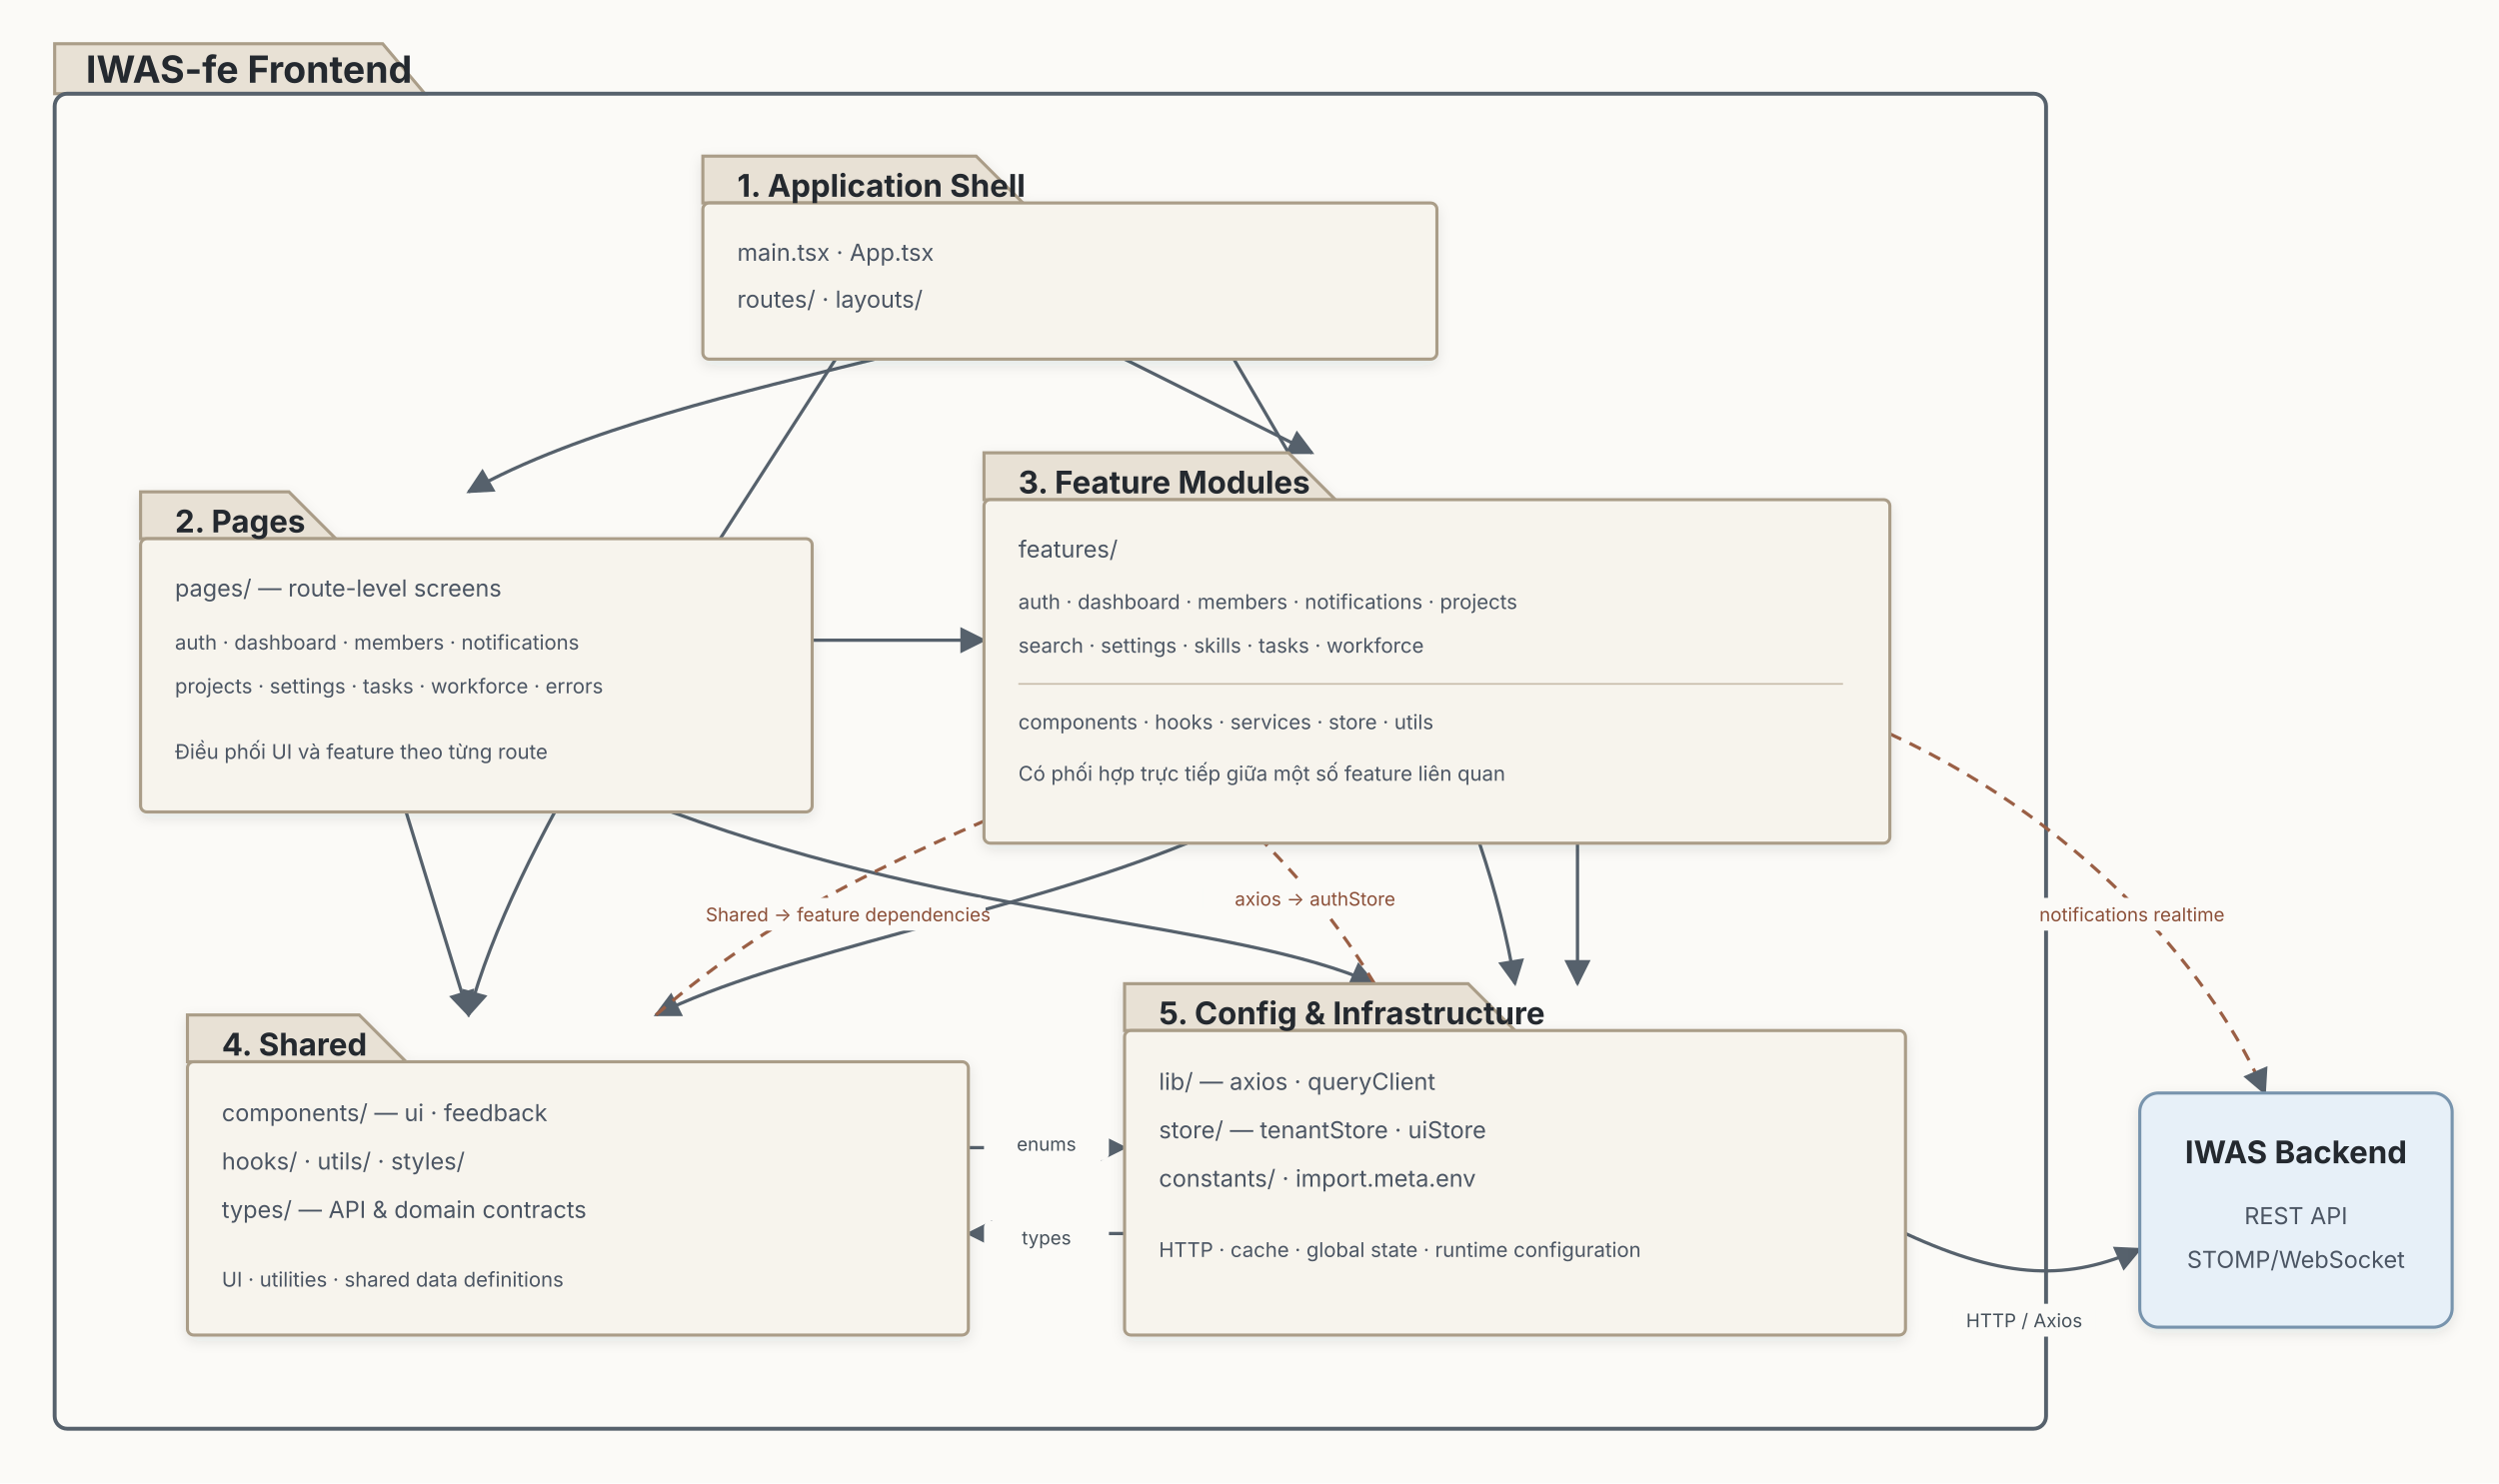
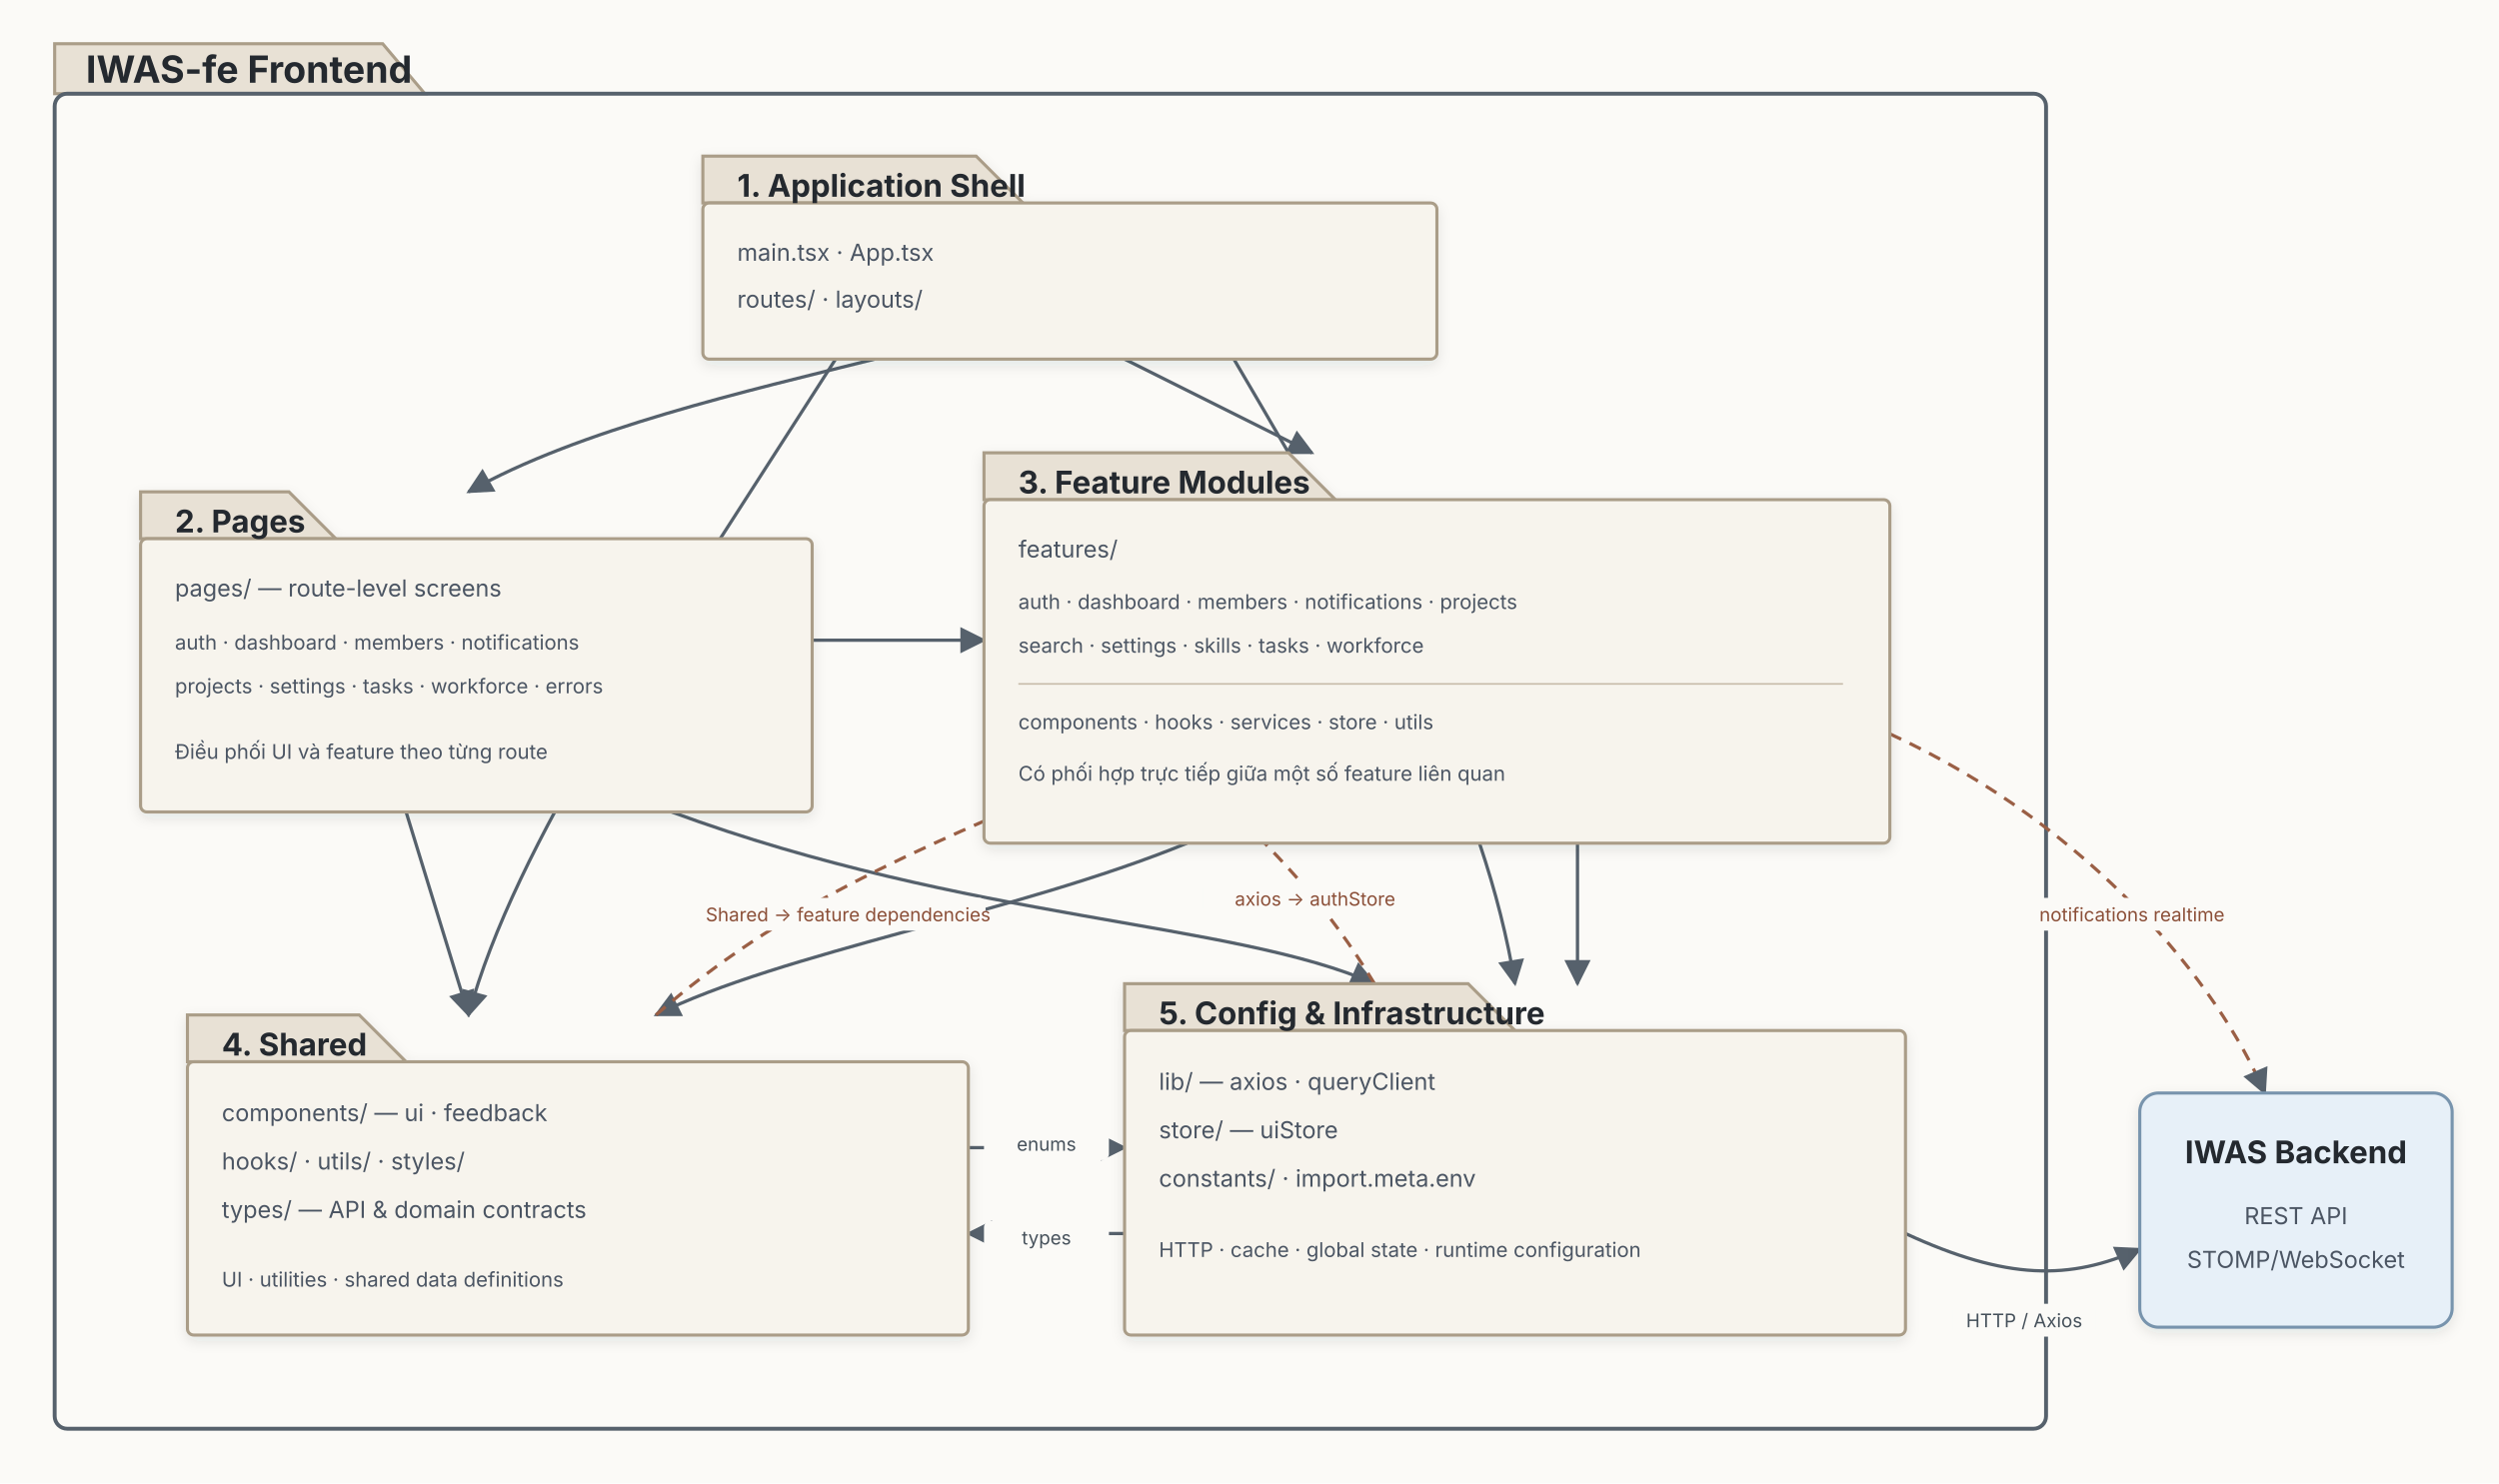
<svg xmlns="http://www.w3.org/2000/svg" width="1600" height="950" viewBox="0 0 1600 950" role="img" aria-labelledby="title desc">
  <defs>
    <marker id="arrow" viewBox="0 0 10 10" refX="9" refY="5" markerWidth="8" markerHeight="8" orient="auto-start-reverse">
      <path d="M0 0 L10 5 L0 10 Z" fill="#56616c" />
    </marker>
    <filter id="shadow" x="-10%" y="-10%" width="120%" height="130%">
      <feDropShadow dx="0" dy="3" stdDeviation="4" flood-color="#1f2937" flood-opacity="0.10" />
    </filter>
    <style>
      .canvas { fill: #fbfaf7; }
      .outer { fill: none; stroke: #56616c; stroke-width: 2.5; }
      .body { fill: #f7f4ed; stroke: #aa9d88; stroke-width: 2; }
      .tab { fill: #e8e1d5; stroke: #aa9d88; stroke-width: 2; }
      .backend { fill: #e7f0f8; stroke: #7894ad; stroke-width: 2; }
      .title { font: 700 24px Inter, Arial, sans-serif; fill: #24292f; }
      .heading { font: 700 20px Inter, Arial, sans-serif; fill: #24292f; }
      .text { font: 15px Inter, Arial, sans-serif; fill: #4b5563; }
      .small { font: 13px Inter, Arial, sans-serif; fill: #4b5563; }
      .edge { fill: none; stroke: #56616c; stroke-width: 2.1; marker-end: url(#arrow); }
      .cross { fill: none; stroke: #9a5f45; stroke-width: 2.1; stroke-dasharray: 8 6; marker-end: url(#arrow); }
      .label-bg { fill: #fbfaf7; }
      .label { font: 12px Inter, Arial, sans-serif; fill: #46515b; }
      .cross-label { font: 12px Inter, Arial, sans-serif; fill: #8b4f38; }
    </style>
  </defs>
  <rect class="canvas" width="1600" height="950" />
  <path class="tab" d="M35 28 L245 28 L272 60 L35 60 Z" />
  <text class="title" x="55" y="53">IWAS-fe Frontend</text>
  <rect class="outer" x="35" y="60" width="1275" height="855" rx="8" />
  <path class="edge" d="M560 230 C480 250, 370 275, 300 315" />
  <path class="edge" d="M720 230 L840 290" />
  <path class="edge" d="M535 230 C420 410, 330 540, 300 650" />
  <path class="edge" d="M790 230 C890 400, 950 510, 970 630" />
  <path class="edge" d="M520 410 L630 410" />
  <path class="edge" d="M260 520 L300 650" />
  <path class="edge" d="M430 520 C620 590, 790 590, 880 630" />
  <path class="edge" d="M760 540 C650 585, 500 610, 420 650" />
  <path class="edge" d="M1010 540 L1010 630" />
  <path class="edge" d="M620 735 L720 735" />
  <path class="edge" d="M720 790 L620 790" />
  <path class="cross" d="M420 650 C500 580, 585 545, 690 500" />
  <path class="cross" d="M880 630 C850 580, 820 550, 790 520" />
  <path class="edge" d="M1220 790 C1285 820, 1325 820, 1370 800" />
  <path class="cross" d="M1210 470 C1340 530, 1420 630, 1450 700" />
  <g filter="url(#shadow)">
    <path class="tab" d="M450 100 L625 100 L655 130 L450 130 Z" />
    <rect class="body" x="450" y="130" width="470" height="100" rx="4" />
  </g>
  <text class="heading" x="472" y="126">1. Application Shell</text>
  <text class="text" x="472" y="167">main.tsx · App.tsx</text>
  <text class="text" x="472" y="197">routes/ · layouts/</text>
  <g filter="url(#shadow)">
    <path class="tab" d="M90 315 L185 315 L215 345 L90 345 Z" />
    <rect class="body" x="90" y="345" width="430" height="175" rx="4" />
  </g>
  <text class="heading" x="112" y="341">2. Pages</text>
  <text class="text" x="112" y="382">pages/ — route-level screens</text>
  <text class="small" x="112" y="416">auth · dashboard · members · notifications</text>
  <text class="small" x="112" y="444">projects · settings · tasks · workforce · errors</text>
  <text class="small" x="112" y="486">Điều phối UI và feature theo từng route</text>
  <g filter="url(#shadow)">
    <path class="tab" d="M630 290 L825 290 L855 320 L630 320 Z" />
    <rect class="body" x="630" y="320" width="580" height="220" rx="4" />
  </g>
  <text class="heading" x="652" y="316">3. Feature Modules</text>
  <text class="text" x="652" y="357">features/</text>
  <text class="small" x="652" y="390">auth · dashboard · members · notifications · projects</text>
  <text class="small" x="652" y="418">search · settings · skills · tasks · workforce</text>
  <line x1="652" y1="438" x2="1180" y2="438" stroke="#c5b9a7" />
  <text class="small" x="652" y="467">components · hooks · services · store · utils</text>
  <text class="small" x="652" y="500">Có phối hợp trực tiếp giữa một số feature liên quan</text>
  <g filter="url(#shadow)">
    <path class="tab" d="M120 650 L230 650 L260 680 L120 680 Z" />
    <rect class="body" x="120" y="680" width="500" height="175" rx="4" />
  </g>
  <text class="heading" x="142" y="676">4. Shared</text>
  <text class="text" x="142" y="718">components/ — ui · feedback</text>
  <text class="text" x="142" y="749">hooks/ · utils/ · styles/</text>
  <text class="text" x="142" y="780">types/ — API &amp; domain contracts</text>
  <text class="small" x="142" y="824">UI · utilities · shared data definitions</text>
  <g filter="url(#shadow)">
    <path class="tab" d="M720 630 L940 630 L970 660 L720 660 Z" />
    <rect class="body" x="720" y="660" width="500" height="195" rx="4" />
  </g>
  <text class="heading" x="742" y="656">5. Config &amp; Infrastructure</text>
  <text class="text" x="742" y="698">lib/ — axios · queryClient</text>
-   <text class="text" x="742" y="729">store/ — tenantStore · uiStore</text>
+   <text class="text" x="742" y="729">store/ — uiStore</text>
  <text class="text" x="742" y="760">constants/ · import.meta.env</text>
  <text class="small" x="742" y="805">HTTP · cache · global state · runtime configuration</text>
  <g filter="url(#shadow)">
    <rect class="backend" x="1370" y="700" width="200" height="150" rx="12" />
  </g>
  <text class="heading" x="1470" y="745" text-anchor="middle">IWAS Backend</text>
  <text class="text" x="1470" y="784" text-anchor="middle">REST API</text>
  <text class="text" x="1470" y="812" text-anchor="middle">STOMP/WebSocket</text>
  <rect class="label-bg" x="1250" y="835" width="92" height="21" rx="4" />
  <text class="label" x="1296" y="850" text-anchor="middle">HTTP / Axios</text>
  <rect class="label-bg" x="1295" y="575" width="140" height="21" rx="4" />
  <text class="cross-label" x="1365" y="590" text-anchor="middle">notifications realtime</text>
  <rect class="label-bg" x="455" y="575" width="176" height="21" rx="4" />
  <text class="cross-label" x="543" y="590" text-anchor="middle">Shared → feature dependencies</text>
  <rect class="label-bg" x="770" y="565" width="145" height="21" rx="4" />
  <text class="cross-label" x="842" y="580" text-anchor="middle">axios → authStore</text>
  <rect class="label-bg" x="630" y="722" width="80" height="21" rx="4" />
  <text class="label" x="670" y="737" text-anchor="middle">enums</text>
  <rect class="label-bg" x="630" y="782" width="80" height="21" rx="4" />
  <text class="label" x="670" y="797" text-anchor="middle">types</text>
</svg>
